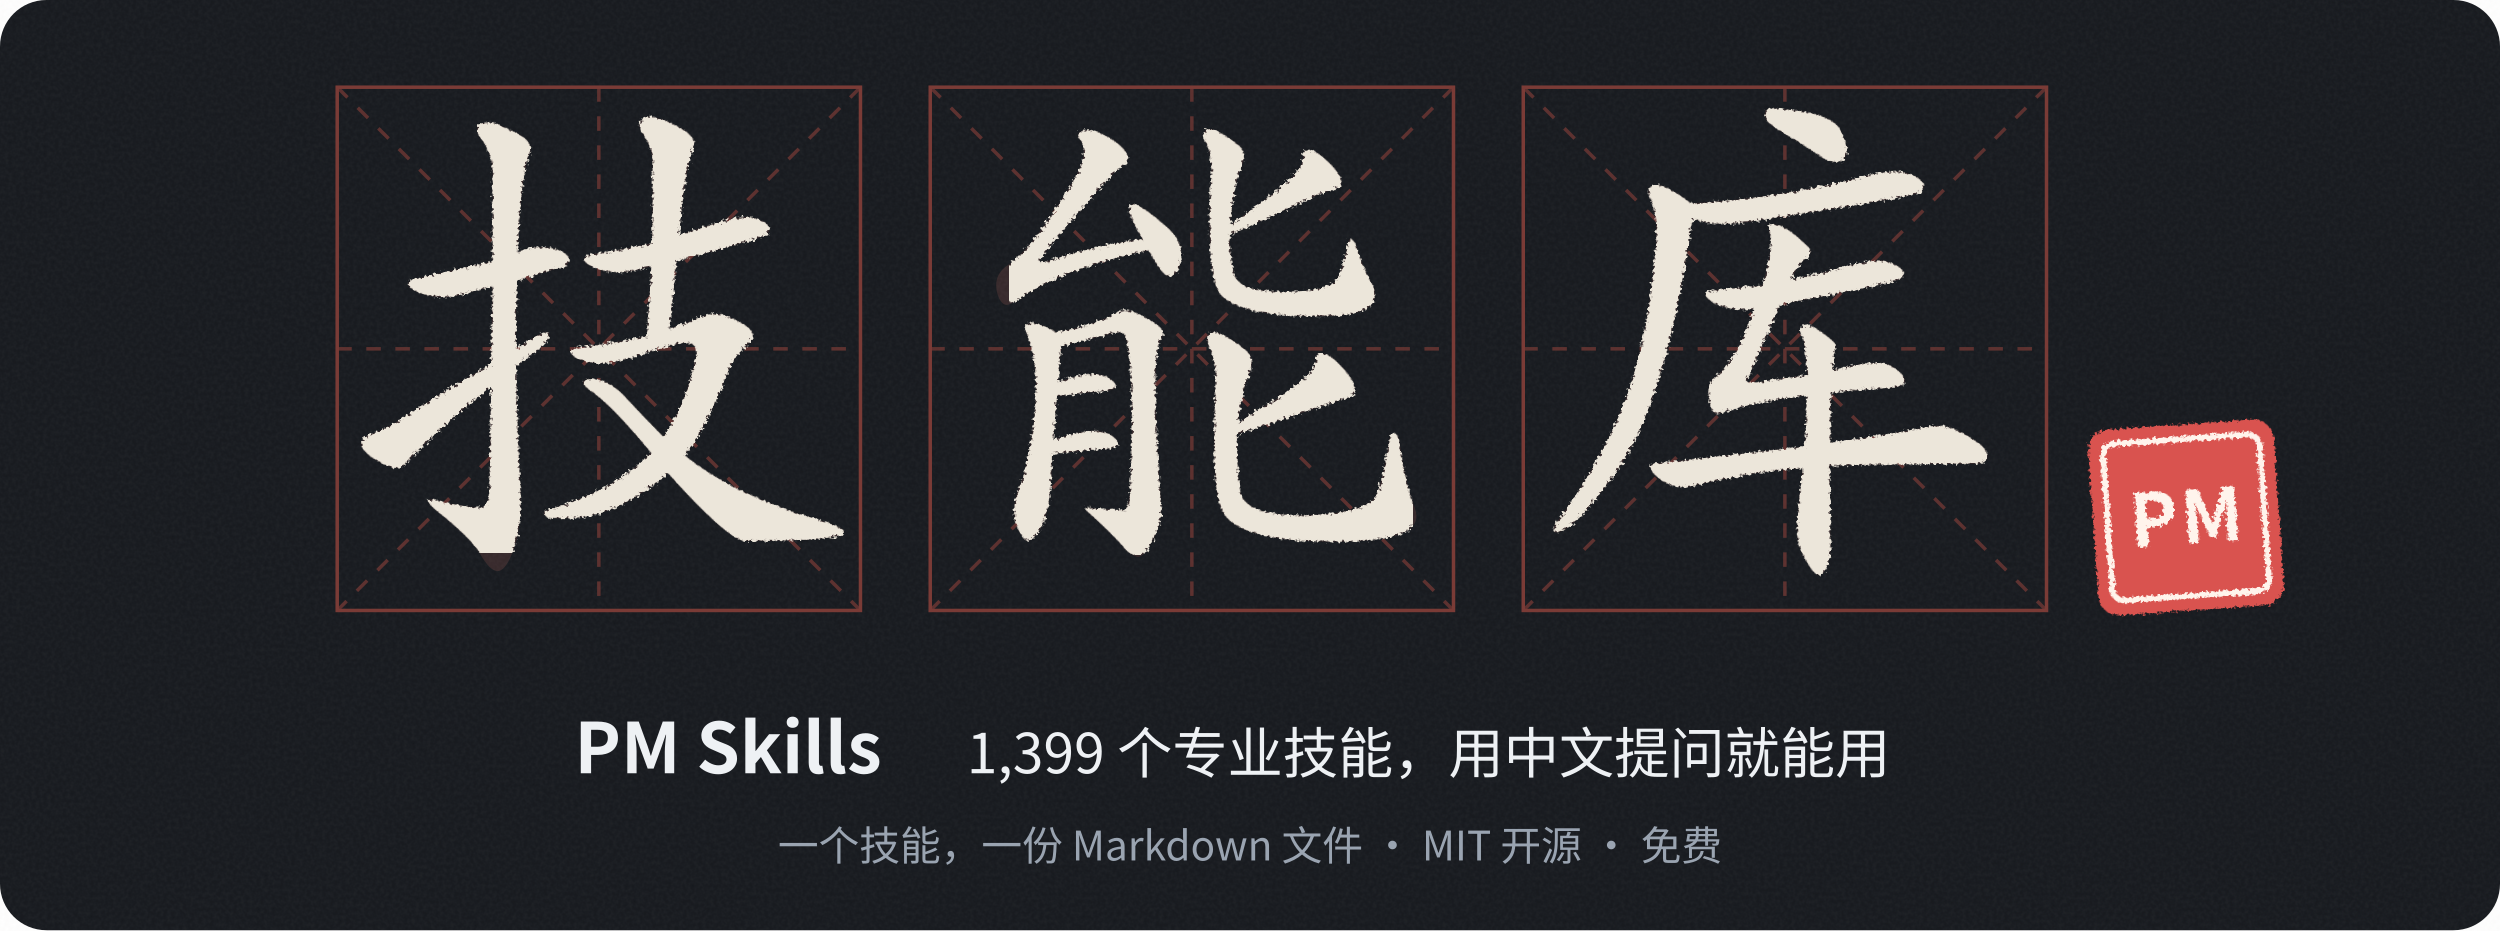
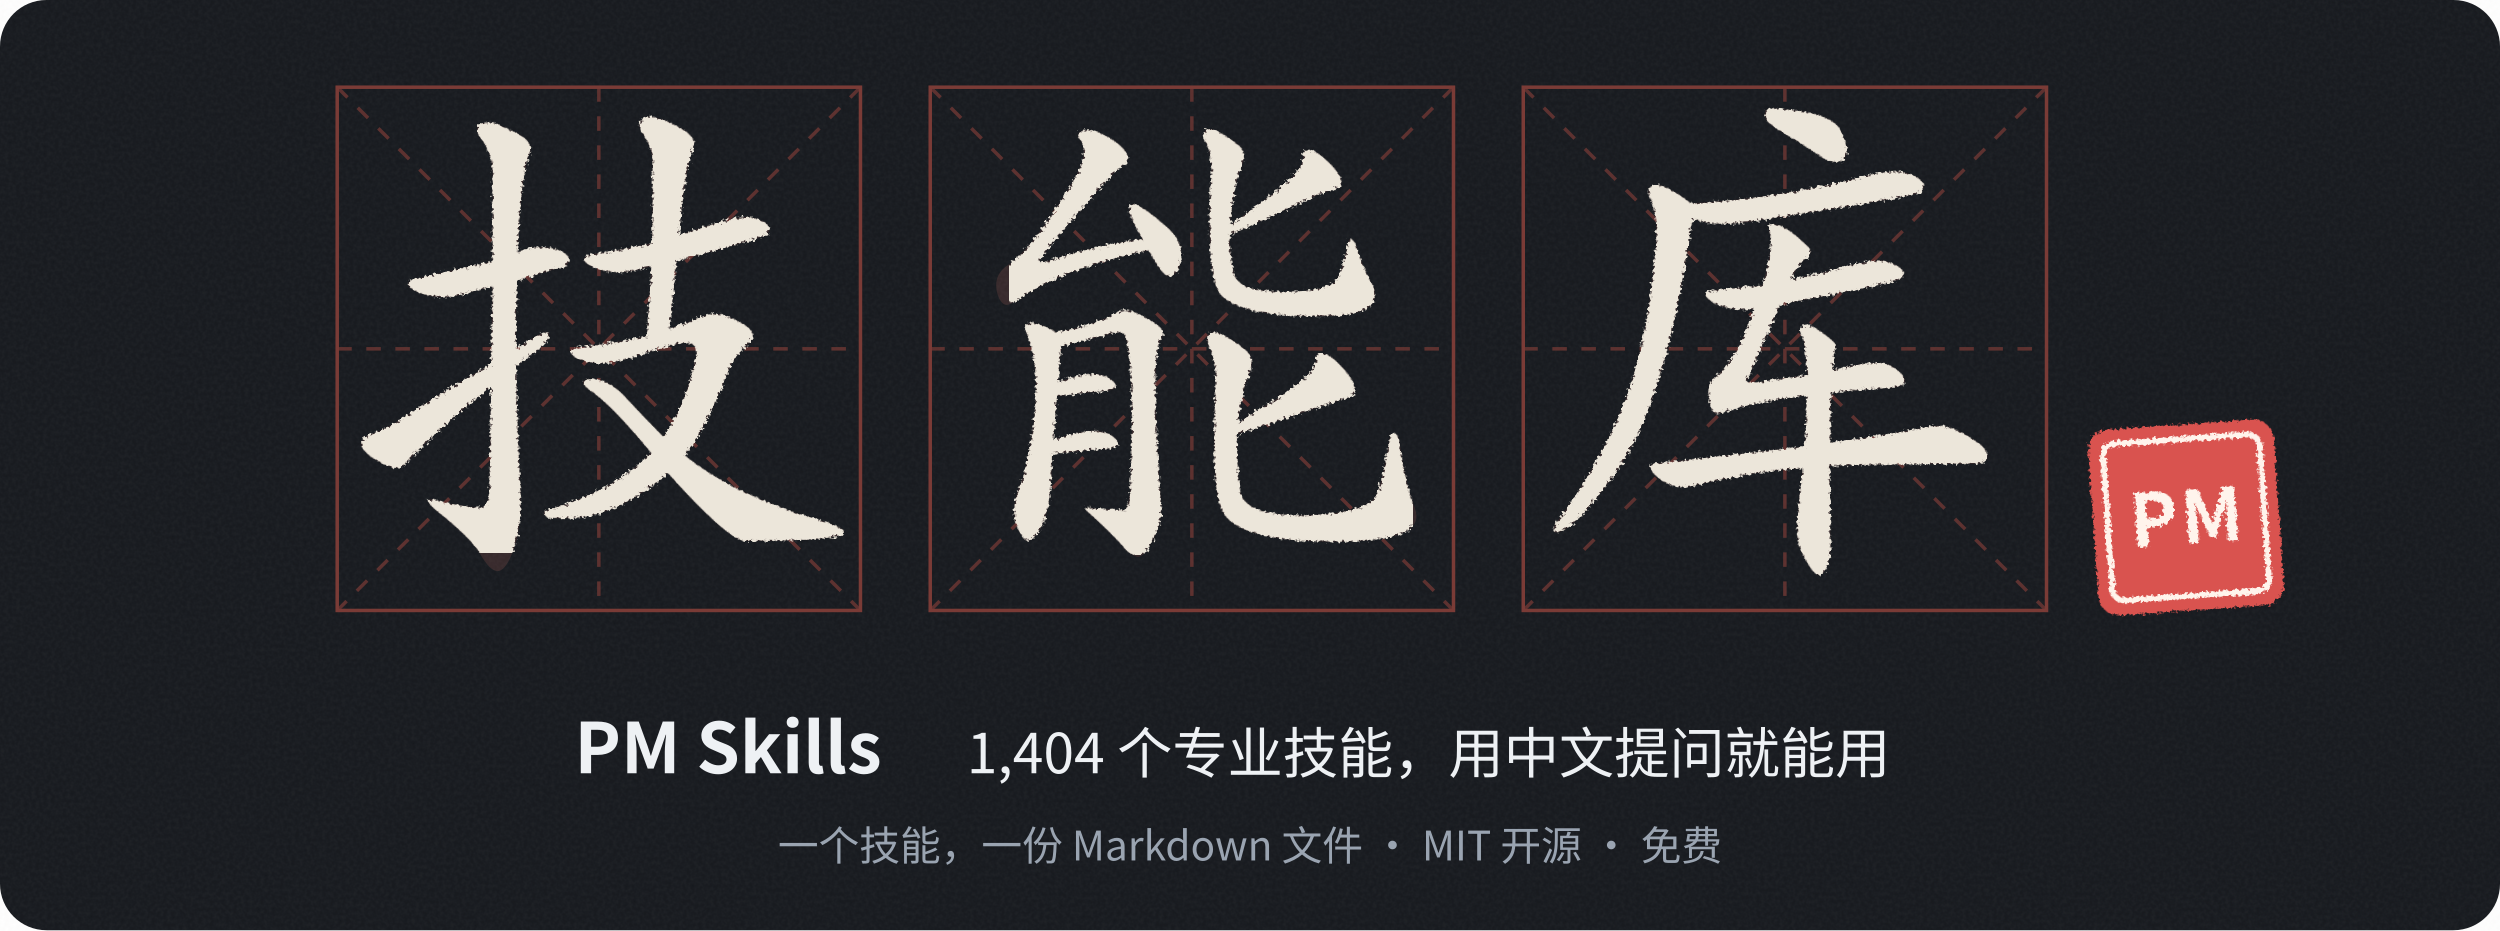
- <svg xmlns="http://www.w3.org/2000/svg" width="860" height="320" viewBox="0 0 860 320" role="img" aria-label="书法动画：“技能库”三个字一笔一画写出来，最后盖上 PM 印章。PM Skills，1,399 个专业技能，用中文提问就能用">
+ <svg xmlns="http://www.w3.org/2000/svg" width="860" height="320" viewBox="0 0 860 320" role="img" aria-label="书法动画：“技能库”三个字一笔一画写出来，最后盖上 PM 印章。PM Skills，1,404 个专业技能，用中文提问就能用">
  <style>
text{font-family:"PingFang SC","Noto Sans CJK SC","Microsoft YaHei",sans-serif}
@keyframes k0{0%,2.86%{stroke-dashoffset:302;opacity:0}2.93%{opacity:1}4.00%,91.43%{stroke-dashoffset:0;opacity:1}96.43%,100%{stroke-dashoffset:0;opacity:0}}.k0{animation:k0 14s infinite;stroke-dasharray:298 898;stroke-dashoffset:0}
@keyframes k1{0%,4.43%{stroke-dashoffset:946;opacity:0}4.50%{opacity:1}7.23%,91.43%{stroke-dashoffset:0;opacity:1}96.43%,100%{stroke-dashoffset:0;opacity:0}}.k1{animation:k1 14s infinite;stroke-dasharray:942 1542;stroke-dashoffset:0}
@keyframes k2{0%,7.66%{stroke-dashoffset:420;opacity:0}7.73%{opacity:1}8.90%,91.43%{stroke-dashoffset:0;opacity:1}96.43%,100%{stroke-dashoffset:0;opacity:0}}.k2{animation:k2 14s infinite;stroke-dasharray:416 1016;stroke-dashoffset:0}
@keyframes k3{0%,9.33%{stroke-dashoffset:349;opacity:0}9.40%{opacity:1}10.47%,91.43%{stroke-dashoffset:0;opacity:1}96.43%,100%{stroke-dashoffset:0;opacity:0}}.k3{animation:k3 14s infinite;stroke-dasharray:345 945;stroke-dashoffset:0}
@keyframes k4{0%,10.90%{stroke-dashoffset:436;opacity:0}10.97%{opacity:1}12.18%,91.43%{stroke-dashoffset:0;opacity:1}96.43%,100%{stroke-dashoffset:0;opacity:0}}.k4{animation:k4 14s infinite;stroke-dasharray:432 1032;stroke-dashoffset:0}
@keyframes k5{0%,12.61%{stroke-dashoffset:806;opacity:0}12.68%{opacity:1}15.00%,91.43%{stroke-dashoffset:0;opacity:1}96.43%,100%{stroke-dashoffset:0;opacity:0}}.k5{animation:k5 14s infinite;stroke-dasharray:802 1402;stroke-dashoffset:0}
@keyframes k6{0%,15.43%{stroke-dashoffset:606;opacity:0}15.50%{opacity:1}17.22%,91.43%{stroke-dashoffset:0;opacity:1}96.43%,100%{stroke-dashoffset:0;opacity:0}}.k6{animation:k6 14s infinite;stroke-dasharray:602 1202;stroke-dashoffset:0}
@keyframes k7{0%,19.43%{stroke-dashoffset:570;opacity:0}19.51%{opacity:1}21.12%,91.43%{stroke-dashoffset:0;opacity:1}96.43%,100%{stroke-dashoffset:0;opacity:0}}.k7{animation:k7 14s infinite;stroke-dasharray:566 1166;stroke-dashoffset:0}
@keyframes k8{0%,21.55%{stroke-dashoffset:143;opacity:0}21.62%{opacity:1}22.69%,91.43%{stroke-dashoffset:0;opacity:1}96.43%,100%{stroke-dashoffset:0;opacity:0}}.k8{animation:k8 14s infinite;stroke-dasharray:139 739;stroke-dashoffset:0}
@keyframes k9{0%,23.12%{stroke-dashoffset:422;opacity:0}23.19%{opacity:1}24.36%,91.43%{stroke-dashoffset:0;opacity:1}96.43%,100%{stroke-dashoffset:0;opacity:0}}.k9{animation:k9 14s infinite;stroke-dasharray:418 1018;stroke-dashoffset:0}
@keyframes k10{0%,24.79%{stroke-dashoffset:658;opacity:0}24.86%{opacity:1}26.74%,91.43%{stroke-dashoffset:0;opacity:1}96.43%,100%{stroke-dashoffset:0;opacity:0}}.k10{animation:k10 14s infinite;stroke-dasharray:654 1254;stroke-dashoffset:0}
@keyframes k11{0%,27.17%{stroke-dashoffset:109;opacity:0}27.24%{opacity:1}28.31%,91.43%{stroke-dashoffset:0;opacity:1}96.43%,100%{stroke-dashoffset:0;opacity:0}}.k11{animation:k11 14s infinite;stroke-dasharray:105 705;stroke-dashoffset:0}
@keyframes k12{0%,28.74%{stroke-dashoffset:122;opacity:0}28.81%{opacity:1}29.88%,91.43%{stroke-dashoffset:0;opacity:1}96.43%,100%{stroke-dashoffset:0;opacity:0}}.k12{animation:k12 14s infinite;stroke-dasharray:118 718;stroke-dashoffset:0}
@keyframes k13{0%,30.31%{stroke-dashoffset:250;opacity:0}30.38%{opacity:1}31.45%,91.43%{stroke-dashoffset:0;opacity:1}96.43%,100%{stroke-dashoffset:0;opacity:0}}.k13{animation:k13 14s infinite;stroke-dasharray:246 846;stroke-dashoffset:0}
@keyframes k14{0%,31.88%{stroke-dashoffset:667;opacity:0}31.95%{opacity:1}33.85%,91.43%{stroke-dashoffset:0;opacity:1}96.43%,100%{stroke-dashoffset:0;opacity:0}}.k14{animation:k14 14s infinite;stroke-dasharray:663 1263;stroke-dashoffset:0}
@keyframes k15{0%,34.28%{stroke-dashoffset:252;opacity:0}34.35%{opacity:1}35.43%,91.43%{stroke-dashoffset:0;opacity:1}96.43%,100%{stroke-dashoffset:0;opacity:0}}.k15{animation:k15 14s infinite;stroke-dasharray:248 848;stroke-dashoffset:0}
@keyframes k16{0%,35.85%{stroke-dashoffset:817;opacity:0}35.93%{opacity:1}38.27%,91.43%{stroke-dashoffset:0;opacity:1}96.43%,100%{stroke-dashoffset:0;opacity:0}}.k16{animation:k16 14s infinite;stroke-dasharray:813 1413;stroke-dashoffset:0}
@keyframes k17{0%,40.49%{stroke-dashoffset:160;opacity:0}40.56%{opacity:1}41.63%,91.43%{stroke-dashoffset:0;opacity:1}96.43%,100%{stroke-dashoffset:0;opacity:0}}.k17{animation:k17 14s infinite;stroke-dasharray:156 756;stroke-dashoffset:0}
@keyframes k18{0%,42.06%{stroke-dashoffset:450;opacity:0}42.13%{opacity:1}43.39%,91.43%{stroke-dashoffset:0;opacity:1}96.43%,100%{stroke-dashoffset:0;opacity:0}}.k18{animation:k18 14s infinite;stroke-dasharray:446 1046;stroke-dashoffset:0}
@keyframes k19{0%,43.82%{stroke-dashoffset:729;opacity:0}43.89%{opacity:1}45.97%,91.43%{stroke-dashoffset:0;opacity:1}96.43%,100%{stroke-dashoffset:0;opacity:0}}.k19{animation:k19 14s infinite;stroke-dasharray:725 1325;stroke-dashoffset:0}
@keyframes k20{0%,46.40%{stroke-dashoffset:372;opacity:0}46.47%{opacity:1}47.54%,91.43%{stroke-dashoffset:0;opacity:1}96.43%,100%{stroke-dashoffset:0;opacity:0}}.k20{animation:k20 14s infinite;stroke-dasharray:368 968;stroke-dashoffset:0}
@keyframes k21{0%,47.97%{stroke-dashoffset:688;opacity:0}48.04%{opacity:1}50.01%,91.43%{stroke-dashoffset:0;opacity:1}96.43%,100%{stroke-dashoffset:0;opacity:0}}.k21{animation:k21 14s infinite;stroke-dasharray:684 1284;stroke-dashoffset:0}
@keyframes k22{0%,50.44%{stroke-dashoffset:646;opacity:0}50.51%{opacity:1}52.35%,91.43%{stroke-dashoffset:0;opacity:1}96.43%,100%{stroke-dashoffset:0;opacity:0}}.k22{animation:k22 14s infinite;stroke-dasharray:642 1242;stroke-dashoffset:0}
@keyframes k23{0%,52.78%{stroke-dashoffset:480;opacity:0}52.85%{opacity:1}54.19%,91.43%{stroke-dashoffset:0;opacity:1}96.43%,100%{stroke-dashoffset:0;opacity:0}}.k23{animation:k23 14s infinite;stroke-dasharray:476 1076;stroke-dashoffset:0}
@keyframes seal{0%,57.48%{opacity:0;transform:scale(1.35)}59.98%{opacity:1;transform:scale(.96)}61.41%,91.43%{opacity:1;transform:scale(1)}96.43%,100%{opacity:0;transform:scale(1)}}.seal{animation:seal 14s infinite;transform-box:fill-box;transform-origin:center}
@media (prefers-reduced-motion: reduce){[class]{animation:none!important}}
</style>
  <defs>
    <filter id="brush" x="-5%" y="-5%" width="110%" height="110%">
      <feTurbulence type="fractalNoise" baseFrequency=".9" numOctaves="2" seed="7" result="n" />
      <feDisplacementMap in="SourceGraphic" in2="n" scale="2.2" />
    </filter>
    <filter id="grain">
      <feTurbulence type="fractalNoise" baseFrequency=".75" numOctaves="2" seed="3" />
      <feColorMatrix values="0 0 0 0 .5  0 0 0 0 .45  0 0 0 0 .4  0 0 0 .07 0" />
    </filter>
    <clipPath id="c0">
      <path d="M 352 522 Q 445 549 448 551 Q 457 560 452 568 Q 445 580 414 586 Q 383 590 353 577 L 304 559 Q 163 528 160 526 Q 123 519 150 503 Q 195 479 254 497 Q 276 504 304 510 L 352 522 Z" />
    </clipPath>
    <clipPath id="c1">
      <path d="M 301 315 Q 300 224 298 112 Q 298 87 284 78 Q 280 74 209 87 Q 176 99 179 89 Q 180 82 200 67 Q 263 16 279 -12 Q 298 -46 313 -47 Q 328 -48 342 -13 Q 361 33 359 106 Q 352 230 350 354 L 350 387 Q 349 454 352 522 L 353 577 Q 359 718 374 765 Q 392 795 336 817 Q 302 836 283 829 Q 265 822 281 800 Q 303 772 304 738 Q 305 719 304 559 L 304 510 Q 303 444 301 358 L 301 315 Z" />
    </clipPath>
    <clipPath id="c2">
      <path d="M 301 358 Q 205 303 123 249 Q 87 227 63 220 Q 50 213 47 204 Q 46 194 62 180 Q 83 164 108 156 Q 124 152 135 165 Q 193 228 301 315 L 350 354 Q 365 367 381 378 Q 403 391 412 407 Q 419 422 408 420 Q 395 420 350 387 L 301 358 Z" />
    </clipPath>
    <clipPath id="c3">
      <path d="M 664 560 Q 833 605 840 611 Q 849 620 844 628 Q 837 640 806 646 Q 779 649 669 610 L 616 595 Q 564 583 504 574 Q 467 567 495 551 Q 540 527 604 547 Q 608 548 615 549 L 664 560 Z" />
    </clipPath>
    <clipPath id="c4">
      <path d="M 650 427 Q 657 496 664 560 L 669 610 Q 679 733 698 787 Q 702 797 682 814 Q 646 836 621 841 Q 605 845 596 836 Q 587 829 596 813 Q 618 779 617 755 Q 618 679 616 595 L 615 549 Q 611 485 606 413 C 604 383 647 397 650 427 Z" />
    </clipPath>
    <clipPath id="c5">
      <path d="M 679 180 Q 716 219 765 344 Q 778 375 801 395 Q 822 413 807 427 Q 794 440 759 453 Q 734 462 703 446 Q 678 437 650 427 L 606 413 Q 555 401 479 392 Q 464 391 459 383 Q 455 376 475 367 Q 515 352 568 369 Q 665 400 684 400 Q 709 397 702 371 Q 680 272 638 216 L 614 185 Q 548 113 413 73 Q 397 69 410 59 Q 417 55 462 57 Q 555 64 647 145 L 679 180 Z" />
    </clipPath>
    <clipPath id="c6">
      <path d="M 647 145 Q 761 18 796 12 Q 911 12 957 18 Q 994 22 991 32 Q 988 41 896 67 Q 754 118 682 178 Q 679 179 679 180 L 638 216 Q 604 250 568 289 Q 534 328 501 328 Q 485 329 481 324 Q 480 318 493 308 Q 536 280 614 185 L 647 145 Z" />
    </clipPath>
    <clipPath id="c7">
      <path d="M 415 603 Q 327 591 225 558 Q 209 554 217 566 Q 233 590 282 646 Q 357 733 372 743 Q 381 750 386 757 Q 390 770 371 786 Q 337 813 311 816 Q 298 817 291 811 Q 287 804 295 795 Q 310 774 286 727 Q 208 594 157 555 Q 120 534 132 494 Q 139 473 151 474 Q 157 475 171 484 Q 249 539 400 575 Q 412 578 421 579 Q 422 580 428 580 C 458 585 445 607 415 603 Z" />
    </clipPath>
    <clipPath id="c8">
      <path d="M 428 580 Q 452 535 464 531 Q 473 528 481 537 Q 490 547 491 575 Q 492 596 469 621 Q 412 672 396 671 Q 392 670 389 658 Q 388 652 415 603 L 428 580 Z" />
    </clipPath>
    <clipPath id="c9">
      <path d="M 241 210 Q 244 259 248 296 L 250 322 Q 253 370 256 387 Q 256 391 256 393 C 258 412 258 412 245 420 Q 244 423 240 424 Q 212 439 195 438 Q 182 434 187 423 Q 230 324 181 134 Q 148 64 180 22 Q 186 9 196 14 Q 238 41 238 175 Q 238 179 239 183 L 241 210 Z" />
    </clipPath>
    <clipPath id="c10">
      <path d="M 256 393 Q 262 394 269 397 Q 314 407 359 419 Q 377 423 381 415 Q 402 352 391 105 Q 388 83 382 72 Q 381 72 322 75 Q 303 81 305 72 Q 350 32 376 3 Q 388 -13 402 -18 Q 409 -22 418 -13 Q 454 33 452 81 Q 430 366 450 404 Q 460 420 450 430 Q 431 446 398 460 Q 382 467 368 460 Q 320 433 245 420 C 216 414 227 385 256 393 Z" />
    </clipPath>
    <clipPath id="c11">
      <path d="M 248 296 Q 249 296 254 296 Q 308 303 348 306 Q 369 310 361 321 Q 351 334 329 338 Q 298 342 250 322 C 222 311 218 296 248 296 Z" />
    </clipPath>
    <clipPath id="c12">
      <path d="M 239 183 Q 240 183 245 183 Q 306 190 351 193 Q 373 197 365 209 Q 355 222 331 227 Q 307 231 241 210 C 212 201 209 183 239 183 Z" />
    </clipPath>
    <clipPath id="c13">
      <path d="M 586 611 Q 622 626 744 683 Q 765 693 788 699 Q 810 705 803 723 Q 794 741 773 759 Q 754 777 741 776 Q 728 777 730 764 Q 730 733 658 682 Q 624 657 587 630 C 563 612 558 599 586 611 Z" />
    </clipPath>
    <clipPath id="c14">
      <path d="M 867 511 Q 851 536 835 584 Q 832 597 825 602 Q 818 606 816 587 Q 803 532 794 521 Q 776 500 685 499 Q 637 502 617 510 Q 599 520 596 532 Q 587 556 586 611 L 587 630 Q 593 708 609 744 Q 621 771 603 787 Q 558 821 544 818 Q 531 814 537 797 Q 555 763 549 713 Q 540 530 568 495 Q 583 474 642 461 Q 687 452 759 452 Q 825 452 851 465 Q 879 481 867 511 Z" />
    </clipPath>
    <clipPath id="c15">
      <path d="M 600 221 Q 705 255 812 291 Q 836 295 830 315 Q 823 336 801 357 Q 782 378 768 378 Q 755 381 755 366 Q 752 336 672 286 Q 638 267 603 243 C 578 226 571 212 600 221 Z" />
    </clipPath>
    <clipPath id="c16">
      <path d="M 948 77 Q 930 123 919 201 Q 918 217 910 222 Q 901 226 898 207 Q 882 110 868 94 Q 837 64 726 62 Q 663 63 637 75 Q 613 87 608 103 Q 601 125 600 221 L 603 243 Q 609 307 624 338 Q 637 368 618 385 Q 569 424 552 420 Q 537 414 544 397 Q 563 360 558 304 Q 549 99 575 65 Q 596 32 673 19 Q 728 9 818 11 Q 897 14 930 30 Q 960 46 948 77 Z" />
    </clipPath>
    <clipPath id="c17">
      <path d="M 512 809 Q 548 788 586 762 Q 602 752 619 755 Q 629 756 633 772 Q 634 788 620 817 Q 604 850 498 858 Q 482 859 475 855 Q 471 851 475 837 Q 481 827 512 809 Z" />
    </clipPath>
    <clipPath id="c18">
      <path d="M 335 642 Q 371 627 438 636 Q 753 684 773 693 Q 774 694 777 695 Q 787 702 782 712 Q 776 725 747 733 Q 719 742 623 714 Q 467 680 332 673 Q 329 673 328 672 C 298 669 307 651 335 642 Z" />
    </clipPath>
    <clipPath id="c19">
      <path d="M 328 672 Q 312 687 286 700 Q 267 712 253 707 Q 240 700 247 686 Q 265 652 259 580 Q 258 574 257 566 Q 242 394 194 273 Q 149 162 68 52 Q 62 45 60 39 Q 57 27 68 29 Q 102 35 189 157 Q 202 181 217 206 Q 287 348 324 600 Q 328 636 335 642 C 342 661 342 661 328 672 Z" />
    </clipPath>
    <clipPath id="c20">
      <path d="M 503 475 Q 731 518 738 525 Q 747 532 743 540 Q 736 552 708 560 Q 689 566 586 537 Q 526 525 524 522 L 468 512 Q 425 508 378 503 Q 342 499 367 482 Q 397 461 453 466 L 503 475 Z" />
    </clipPath>
    <clipPath id="c21">
      <path d="M 603 302 Q 664 309 707 311 Q 744 312 747 324 Q 748 337 721 354 Q 694 370 605 346 L 556 337 Q 508 330 455 322 Q 439 321 437 324 Q 437 325 503 475 L 524 522 Q 537 553 551 563 Q 569 576 558 587 Q 513 632 487 632 Q 477 632 483 612 Q 489 582 468 512 L 453 466 Q 417 364 375 332 Q 354 317 368 272 Q 372 257 389 263 Q 452 285 555 297 L 603 302 Z" />
    </clipPath>
    <clipPath id="c22">
      <path d="M 551 197 Q 416 181 262 164 Q 240 163 256 143 Q 272 127 291 121 Q 315 115 332 120 Q 473 153 547 154 L 600 159 Q 642 162 879 163 Q 901 162 907 172 Q 913 185 895 200 Q 837 245 796 236 Q 721 221 601 204 L 551 197 Z" />
    </clipPath>
    <clipPath id="c23">
      <path d="M 605 346 Q 606 371 610 385 Q 613 397 606 403 Q 584 422 565 432 Q 553 436 544 429 Q 538 426 545 416 Q 551 407 556 337 L 555 297 Q 554 266 553 226 Q 552 211 551 197 L 547 154 Q 532 33 538 11 Q 544 -13 557 -32 Q 567 -50 576 -54 Q 586 -55 592 -43 Q 605 -12 601 18 Q 600 91 600 159 L 601 204 Q 601 280 603 302 L 605 346 Z" />
    </clipPath>
  </defs>
  <rect width="860" height="320" rx="16" fill="#15181d" />
  <rect width="860" height="320" rx="16" filter="url(#grain)" />
  <g stroke="#7a3b36" fill="none" stroke-width="1.2">
    <rect x="116" y="30" width="180" height="180" />
    <path d="M116 120h180M206 30v180M116 30l180 180M296 30l-180 180" stroke-dasharray="5 5" opacity=".7" />
  </g>
  <g transform="matrix(0.17578 0 0 -0.17578 116 188.20)" fill="#e07a6c" opacity=".16">
    <path d="M 352 522 Q 445 549 448 551 Q 457 560 452 568 Q 445 580 414 586 Q 383 590 353 577 L 304 559 Q 163 528 160 526 Q 123 519 150 503 Q 195 479 254 497 Q 276 504 304 510 L 352 522 Z" />
    <path d="M 301 315 Q 300 224 298 112 Q 298 87 284 78 Q 280 74 209 87 Q 176 99 179 89 Q 180 82 200 67 Q 263 16 279 -12 Q 298 -46 313 -47 Q 328 -48 342 -13 Q 361 33 359 106 Q 352 230 350 354 L 350 387 Q 349 454 352 522 L 353 577 Q 359 718 374 765 Q 392 795 336 817 Q 302 836 283 829 Q 265 822 281 800 Q 303 772 304 738 Q 305 719 304 559 L 304 510 Q 303 444 301 358 L 301 315 Z" />
    <path d="M 301 358 Q 205 303 123 249 Q 87 227 63 220 Q 50 213 47 204 Q 46 194 62 180 Q 83 164 108 156 Q 124 152 135 165 Q 193 228 301 315 L 350 354 Q 365 367 381 378 Q 403 391 412 407 Q 419 422 408 420 Q 395 420 350 387 L 301 358 Z" />
    <path d="M 664 560 Q 833 605 840 611 Q 849 620 844 628 Q 837 640 806 646 Q 779 649 669 610 L 616 595 Q 564 583 504 574 Q 467 567 495 551 Q 540 527 604 547 Q 608 548 615 549 L 664 560 Z" />
    <path d="M 650 427 Q 657 496 664 560 L 669 610 Q 679 733 698 787 Q 702 797 682 814 Q 646 836 621 841 Q 605 845 596 836 Q 587 829 596 813 Q 618 779 617 755 Q 618 679 616 595 L 615 549 Q 611 485 606 413 C 604 383 647 397 650 427 Z" />
    <path d="M 679 180 Q 716 219 765 344 Q 778 375 801 395 Q 822 413 807 427 Q 794 440 759 453 Q 734 462 703 446 Q 678 437 650 427 L 606 413 Q 555 401 479 392 Q 464 391 459 383 Q 455 376 475 367 Q 515 352 568 369 Q 665 400 684 400 Q 709 397 702 371 Q 680 272 638 216 L 614 185 Q 548 113 413 73 Q 397 69 410 59 Q 417 55 462 57 Q 555 64 647 145 L 679 180 Z" />
    <path d="M 647 145 Q 761 18 796 12 Q 911 12 957 18 Q 994 22 991 32 Q 988 41 896 67 Q 754 118 682 178 Q 679 179 679 180 L 638 216 Q 604 250 568 289 Q 534 328 501 328 Q 485 329 481 324 Q 480 318 493 308 Q 536 280 614 185 L 647 145 Z" />
  </g>
  <g filter="url(#brush)">
    <g transform="matrix(0.17578 0 0 -0.17578 116 188.20)" fill="none" stroke="#ece6da" stroke-width="140" stroke-linecap="round" stroke-linejoin="round">
      <path class="k0" clip-path="url(#c0)" d="M152 516L188 511L240 518L393 561L443 560" />
      <path class="k1" clip-path="url(#c1)" d="M289 814L306 806L337 771L325 415L328 97L322 66L305 34L237 61L198 80L196 87L185 87" />
      <path class="k2" clip-path="url(#c2)" d="M60 202L111 197L227 287L406 412" />
      <path class="k3" clip-path="url(#c3)" d="M496 564L533 558L573 563L797 622L833 622" />
      <path class="k4" clip-path="url(#c4)" d="M608 825L654 783L630 443L612 421" />
      <path class="k5" clip-path="url(#c5)" d="M467 381L511 377L555 383L691 420L724 418L747 406L718 308L691 247L634 168L598 136L532 96L452 69L415 65" />
      <path class="k6" clip-path="url(#c6)" d="M486 322L516 310L550 285L673 151L778 70L826 51L986 30" />
    </g>
  </g>
  <g stroke="#7a3b36" fill="none" stroke-width="1.2">
    <rect x="320" y="30" width="180" height="180" />
    <path d="M320 120h180M410 30v180M320 30l180 180M500 30l-180 180" stroke-dasharray="5 5" opacity=".7" />
  </g>
  <g transform="matrix(0.17578 0 0 -0.17578 320 188.20)" fill="#e07a6c" opacity=".16">
    <path d="M 415 603 Q 327 591 225 558 Q 209 554 217 566 Q 233 590 282 646 Q 357 733 372 743 Q 381 750 386 757 Q 390 770 371 786 Q 337 813 311 816 Q 298 817 291 811 Q 287 804 295 795 Q 310 774 286 727 Q 208 594 157 555 Q 120 534 132 494 Q 139 473 151 474 Q 157 475 171 484 Q 249 539 400 575 Q 412 578 421 579 Q 422 580 428 580 C 458 585 445 607 415 603 Z" />
    <path d="M 428 580 Q 452 535 464 531 Q 473 528 481 537 Q 490 547 491 575 Q 492 596 469 621 Q 412 672 396 671 Q 392 670 389 658 Q 388 652 415 603 L 428 580 Z" />
    <path d="M 241 210 Q 244 259 248 296 L 250 322 Q 253 370 256 387 Q 256 391 256 393 C 258 412 258 412 245 420 Q 244 423 240 424 Q 212 439 195 438 Q 182 434 187 423 Q 230 324 181 134 Q 148 64 180 22 Q 186 9 196 14 Q 238 41 238 175 Q 238 179 239 183 L 241 210 Z" />
    <path d="M 256 393 Q 262 394 269 397 Q 314 407 359 419 Q 377 423 381 415 Q 402 352 391 105 Q 388 83 382 72 Q 381 72 322 75 Q 303 81 305 72 Q 350 32 376 3 Q 388 -13 402 -18 Q 409 -22 418 -13 Q 454 33 452 81 Q 430 366 450 404 Q 460 420 450 430 Q 431 446 398 460 Q 382 467 368 460 Q 320 433 245 420 C 216 414 227 385 256 393 Z" />
    <path d="M 248 296 Q 249 296 254 296 Q 308 303 348 306 Q 369 310 361 321 Q 351 334 329 338 Q 298 342 250 322 C 222 311 218 296 248 296 Z" />
    <path d="M 239 183 Q 240 183 245 183 Q 306 190 351 193 Q 373 197 365 209 Q 355 222 331 227 Q 307 231 241 210 C 212 201 209 183 239 183 Z" />
    <path d="M 586 611 Q 622 626 744 683 Q 765 693 788 699 Q 810 705 803 723 Q 794 741 773 759 Q 754 777 741 776 Q 728 777 730 764 Q 730 733 658 682 Q 624 657 587 630 C 563 612 558 599 586 611 Z" />
    <path d="M 867 511 Q 851 536 835 584 Q 832 597 825 602 Q 818 606 816 587 Q 803 532 794 521 Q 776 500 685 499 Q 637 502 617 510 Q 599 520 596 532 Q 587 556 586 611 L 587 630 Q 593 708 609 744 Q 621 771 603 787 Q 558 821 544 818 Q 531 814 537 797 Q 555 763 549 713 Q 540 530 568 495 Q 583 474 642 461 Q 687 452 759 452 Q 825 452 851 465 Q 879 481 867 511 Z" />
    <path d="M 600 221 Q 705 255 812 291 Q 836 295 830 315 Q 823 336 801 357 Q 782 378 768 378 Q 755 381 755 366 Q 752 336 672 286 Q 638 267 603 243 C 578 226 571 212 600 221 Z" />
    <path d="M 948 77 Q 930 123 919 201 Q 918 217 910 222 Q 901 226 898 207 Q 882 110 868 94 Q 837 64 726 62 Q 663 63 637 75 Q 613 87 608 103 Q 601 125 600 221 L 603 243 Q 609 307 624 338 Q 637 368 618 385 Q 569 424 552 420 Q 537 414 544 397 Q 563 360 558 304 Q 549 99 575 65 Q 596 32 673 19 Q 728 9 818 11 Q 897 14 930 30 Q 960 46 948 77 Z" />
  </g>
  <g filter="url(#brush)">
    <g transform="matrix(0.17578 0 0 -0.17578 320 188.20)" fill="none" stroke="#ece6da" stroke-width="140" stroke-linecap="round" stroke-linejoin="round">
      <path class="k7" clip-path="url(#c7)" d="M299 806L320 792L337 762L276 668L205 579L193 539L225 537L312 568L396 588L424 585" />
      <path class="k8" clip-path="url(#c8)" d="M398 662L452 597L468 545" />
      <path class="k9" clip-path="url(#c9)" d="M196 428L223 402L229 332L215 164L191 24" />
      <path class="k10" clip-path="url(#c10)" d="M254 416L264 410L380 441L396 435L417 412L421 92L414 55L401 36L314 70" />
      <path class="k11" clip-path="url(#c11)" d="M251 302L264 312L303 320L352 316" />
      <path class="k12" clip-path="url(#c12)" d="M242 190L256 201L292 207L330 209L355 203" />
      <path class="k13" clip-path="url(#c13)" d="M738 767L752 746L754 725L685 676L598 628L588 616" />
      <path class="k14" clip-path="url(#c14)" d="M547 806L581 761L570 699L565 611L573 537L591 502L621 486L689 476L750 477L803 486L828 499L824 595" />
      <path class="k15" clip-path="url(#c15)" d="M764 369L773 356L777 321L720 287L612 236L607 226" />
      <path class="k16" clip-path="url(#c16)" d="M556 406L593 357L579 264L579 143L593 80L620 58L667 42L760 37L843 44L895 62L905 73L908 214" />
    </g>
  </g>
  <g stroke="#7a3b36" fill="none" stroke-width="1.2">
    <rect x="524" y="30" width="180" height="180" />
    <path d="M524 120h180M614 30v180M524 30l180 180M704 30l-180 180" stroke-dasharray="5 5" opacity=".7" />
  </g>
  <g transform="matrix(0.17578 0 0 -0.17578 524 188.20)" fill="#e07a6c" opacity=".16">
    <path d="M 512 809 Q 548 788 586 762 Q 602 752 619 755 Q 629 756 633 772 Q 634 788 620 817 Q 604 850 498 858 Q 482 859 475 855 Q 471 851 475 837 Q 481 827 512 809 Z" />
    <path d="M 335 642 Q 371 627 438 636 Q 753 684 773 693 Q 774 694 777 695 Q 787 702 782 712 Q 776 725 747 733 Q 719 742 623 714 Q 467 680 332 673 Q 329 673 328 672 C 298 669 307 651 335 642 Z" />
    <path d="M 328 672 Q 312 687 286 700 Q 267 712 253 707 Q 240 700 247 686 Q 265 652 259 580 Q 258 574 257 566 Q 242 394 194 273 Q 149 162 68 52 Q 62 45 60 39 Q 57 27 68 29 Q 102 35 189 157 Q 202 181 217 206 Q 287 348 324 600 Q 328 636 335 642 C 342 661 342 661 328 672 Z" />
    <path d="M 503 475 Q 731 518 738 525 Q 747 532 743 540 Q 736 552 708 560 Q 689 566 586 537 Q 526 525 524 522 L 468 512 Q 425 508 378 503 Q 342 499 367 482 Q 397 461 453 466 L 503 475 Z" />
    <path d="M 603 302 Q 664 309 707 311 Q 744 312 747 324 Q 748 337 721 354 Q 694 370 605 346 L 556 337 Q 508 330 455 322 Q 439 321 437 324 Q 437 325 503 475 L 524 522 Q 537 553 551 563 Q 569 576 558 587 Q 513 632 487 632 Q 477 632 483 612 Q 489 582 468 512 L 453 466 Q 417 364 375 332 Q 354 317 368 272 Q 372 257 389 263 Q 452 285 555 297 L 603 302 Z" />
    <path d="M 551 197 Q 416 181 262 164 Q 240 163 256 143 Q 272 127 291 121 Q 315 115 332 120 Q 473 153 547 154 L 600 159 Q 642 162 879 163 Q 901 162 907 172 Q 913 185 895 200 Q 837 245 796 236 Q 721 221 601 204 L 551 197 Z" />
    <path d="M 605 346 Q 606 371 610 385 Q 613 397 606 403 Q 584 422 565 432 Q 553 436 544 429 Q 538 426 545 416 Q 551 407 556 337 L 555 297 Q 554 266 553 226 Q 552 211 551 197 L 547 154 Q 532 33 538 11 Q 544 -13 557 -32 Q 567 -50 576 -54 Q 586 -55 592 -43 Q 605 -12 601 18 Q 600 91 600 159 L 601 204 Q 601 280 603 302 L 605 346 Z" />
  </g>
  <g filter="url(#brush)">
    <g transform="matrix(0.17578 0 0 -0.17578 524 188.20)" fill="none" stroke="#ece6da" stroke-width="140" stroke-linecap="round" stroke-linejoin="round">
      <path class="k17" clip-path="url(#c17)" d="M482 849L580 808L615 773" />
      <path class="k18" clip-path="url(#c18)" d="M332 665L350 656L409 655L551 675L724 709L771 706" />
      <path class="k19" clip-path="url(#c19)" d="M258 694L288 663L295 652L295 636L264 421L241 332L198 222L153 140L100 69L69 38" />
      <path class="k20" clip-path="url(#c20)" d="M369 494L414 486L455 488L698 538L731 536" />
      <path class="k21" clip-path="url(#c21)" d="M490 622L517 578L460 422L403 307L427 300L458 301L686 335L737 326" />
      <path class="k22" clip-path="url(#c22)" d="M259 153L314 143L503 172L806 200L894 179" />
      <path class="k23" clip-path="url(#c23)" d="M552 423L581 386L568 31L578 -42" />
    </g>
  </g>
  <g transform="rotate(-4 752 178)">
    <g class="seal" filter="url(#brush)">
      <rect x="720" y="146" width="64" height="64" rx="7" fill="#d9534f" />
      <rect x="725" y="151" width="54" height="54" rx="4" fill="none" stroke="#fff4ec" stroke-width="2" />
      <text x="752" y="187" text-anchor="middle" font-size="25" font-weight="700" font-family="&quot;Songti SC&quot;,&quot;STSong&quot;,&quot;Noto Serif CJK SC&quot;,serif" fill="#fff4ec" letter-spacing="1">PM</text>
    </g>
  </g>
  <text x="197.6" y="266" font-size="24" font-weight="700" fill="#eef1f4" font-family="-apple-system,&quot;Segoe UI&quot;,&quot;PingFang SC&quot;,&quot;Noto Sans CJK SC&quot;,&quot;Microsoft YaHei&quot;,sans-serif">PM Skills</text>
-   <text x="332.56" y="266" font-size="19" fill="#eef1f4">1,399 个专业技能，用中文提问就能用</text>
+   <text x="332.56" y="266" font-size="19" fill="#eef1f4">1,404 个专业技能，用中文提问就能用</text>
  <text x="430" y="296" text-anchor="middle" font-size="14" fill="#9aa4b1">一个技能，一份 Markdown 文件 · MIT 开源 · 免费</text>
</svg>
